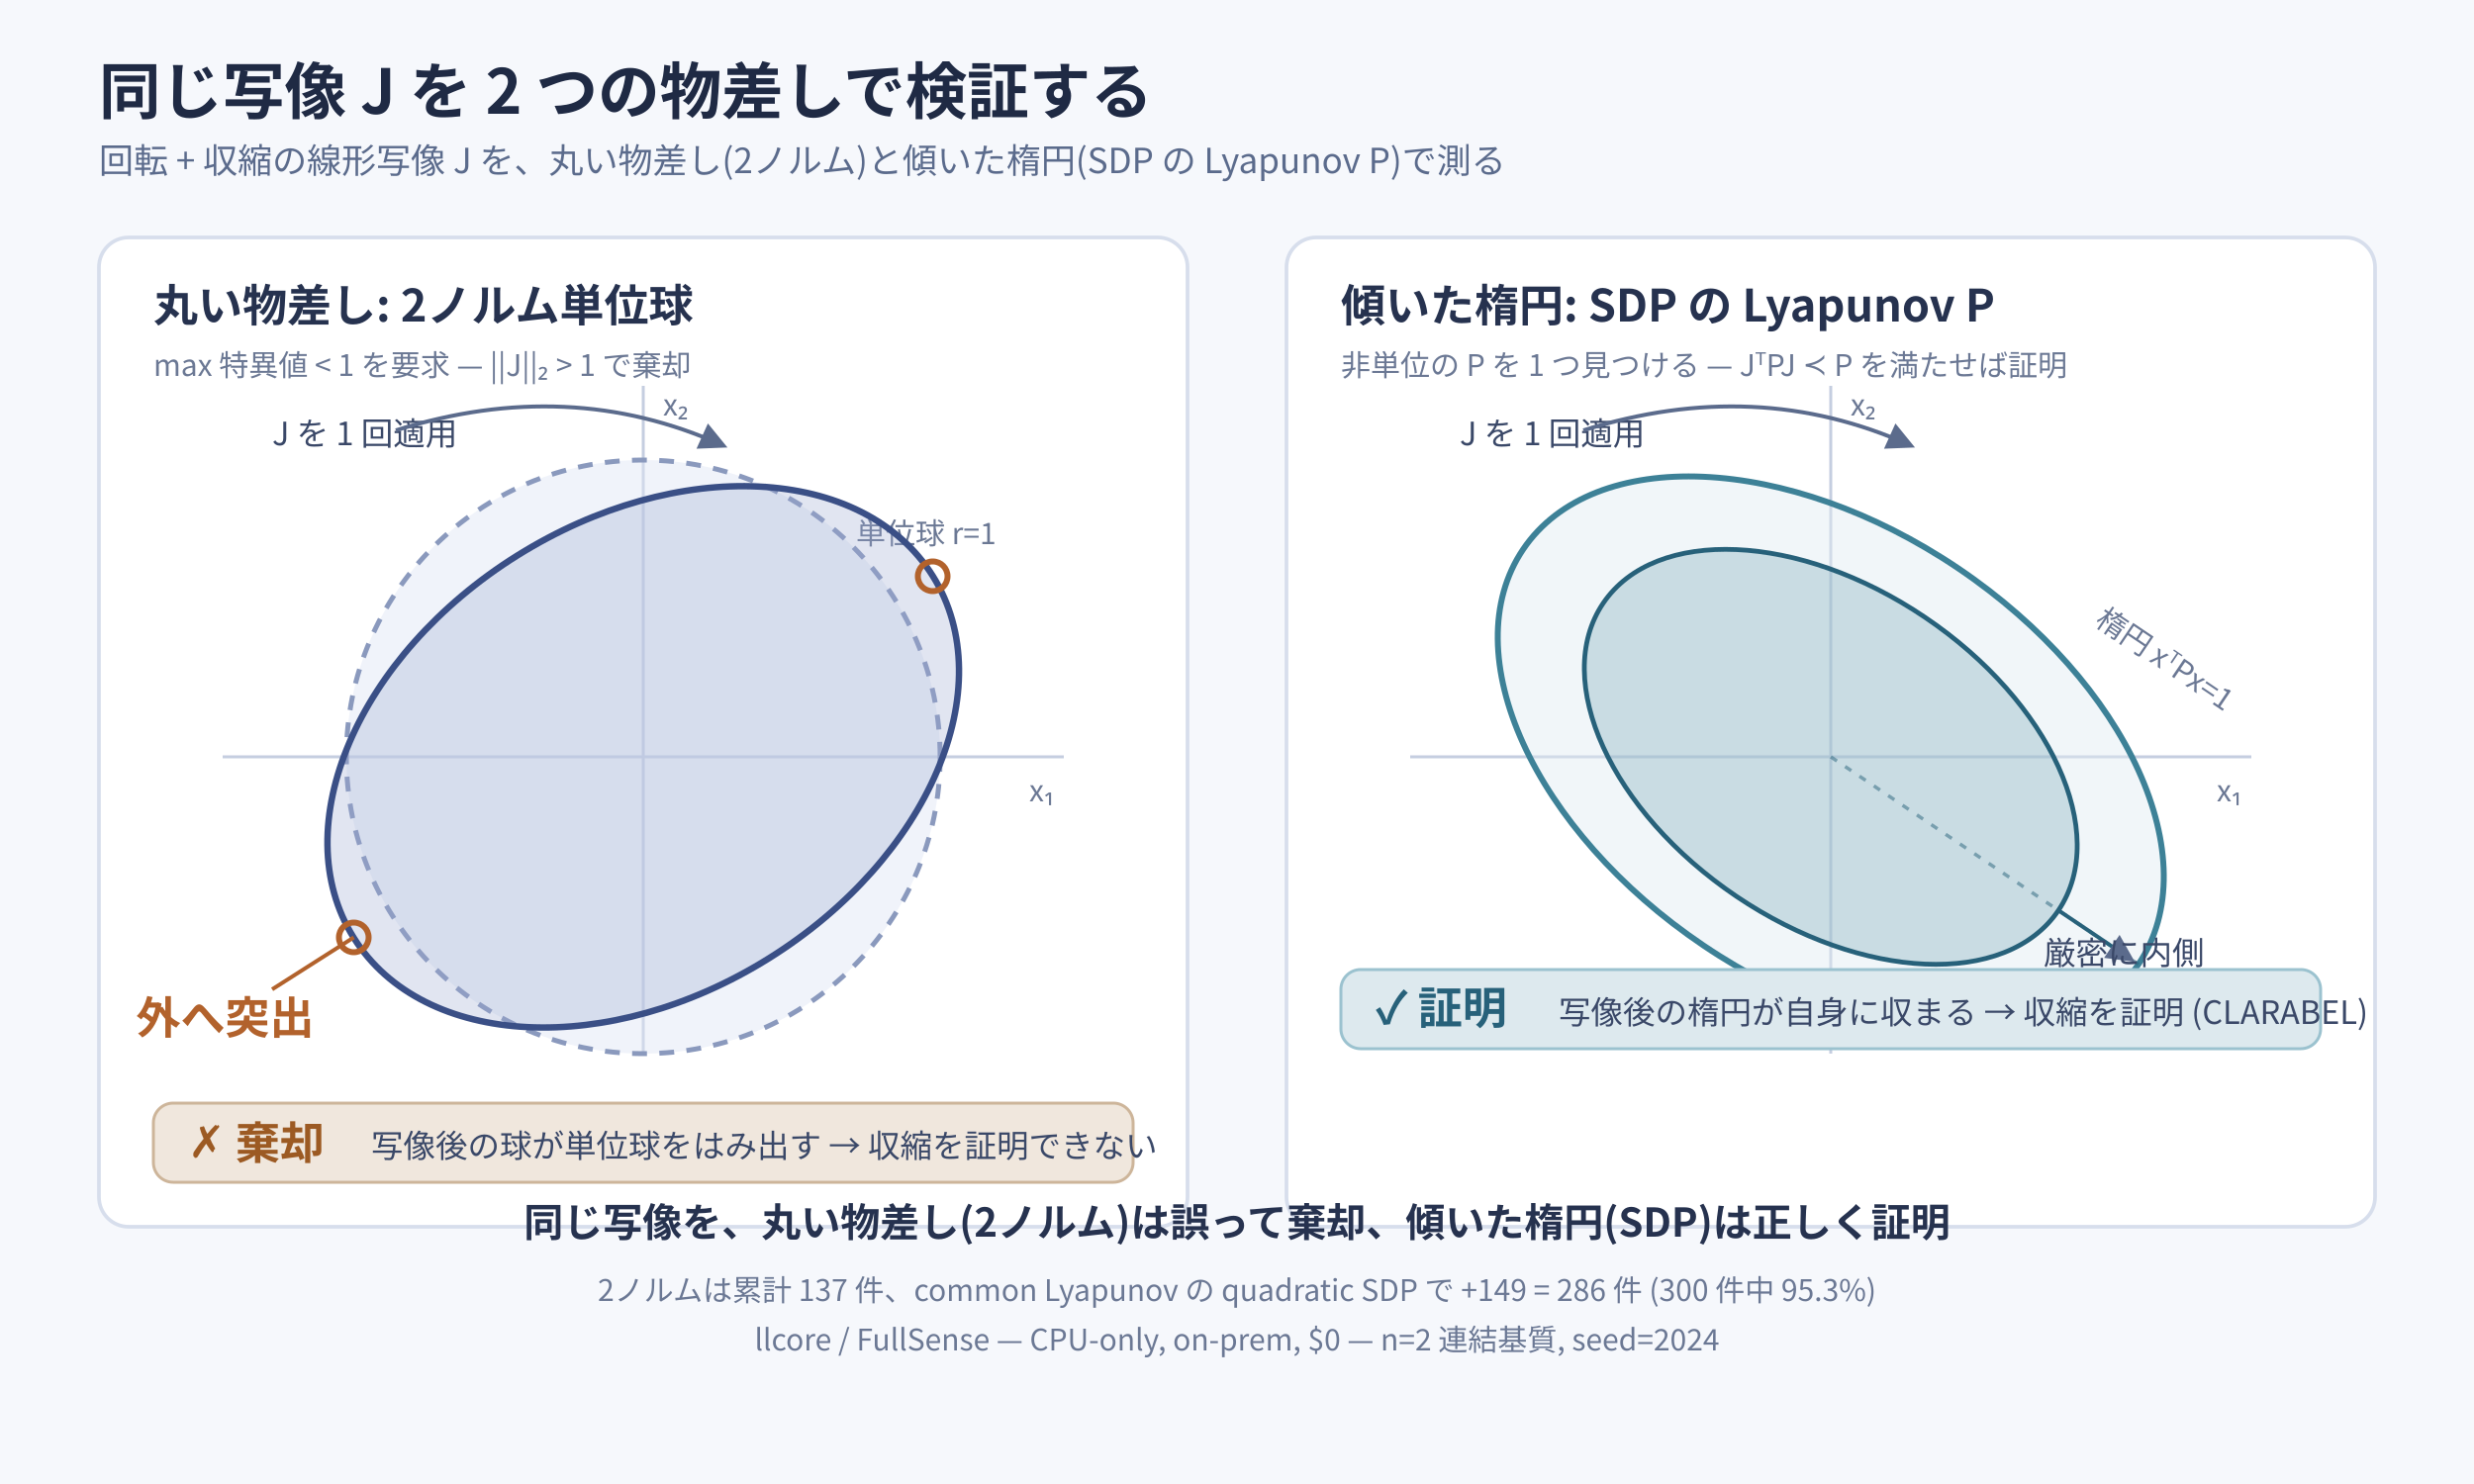
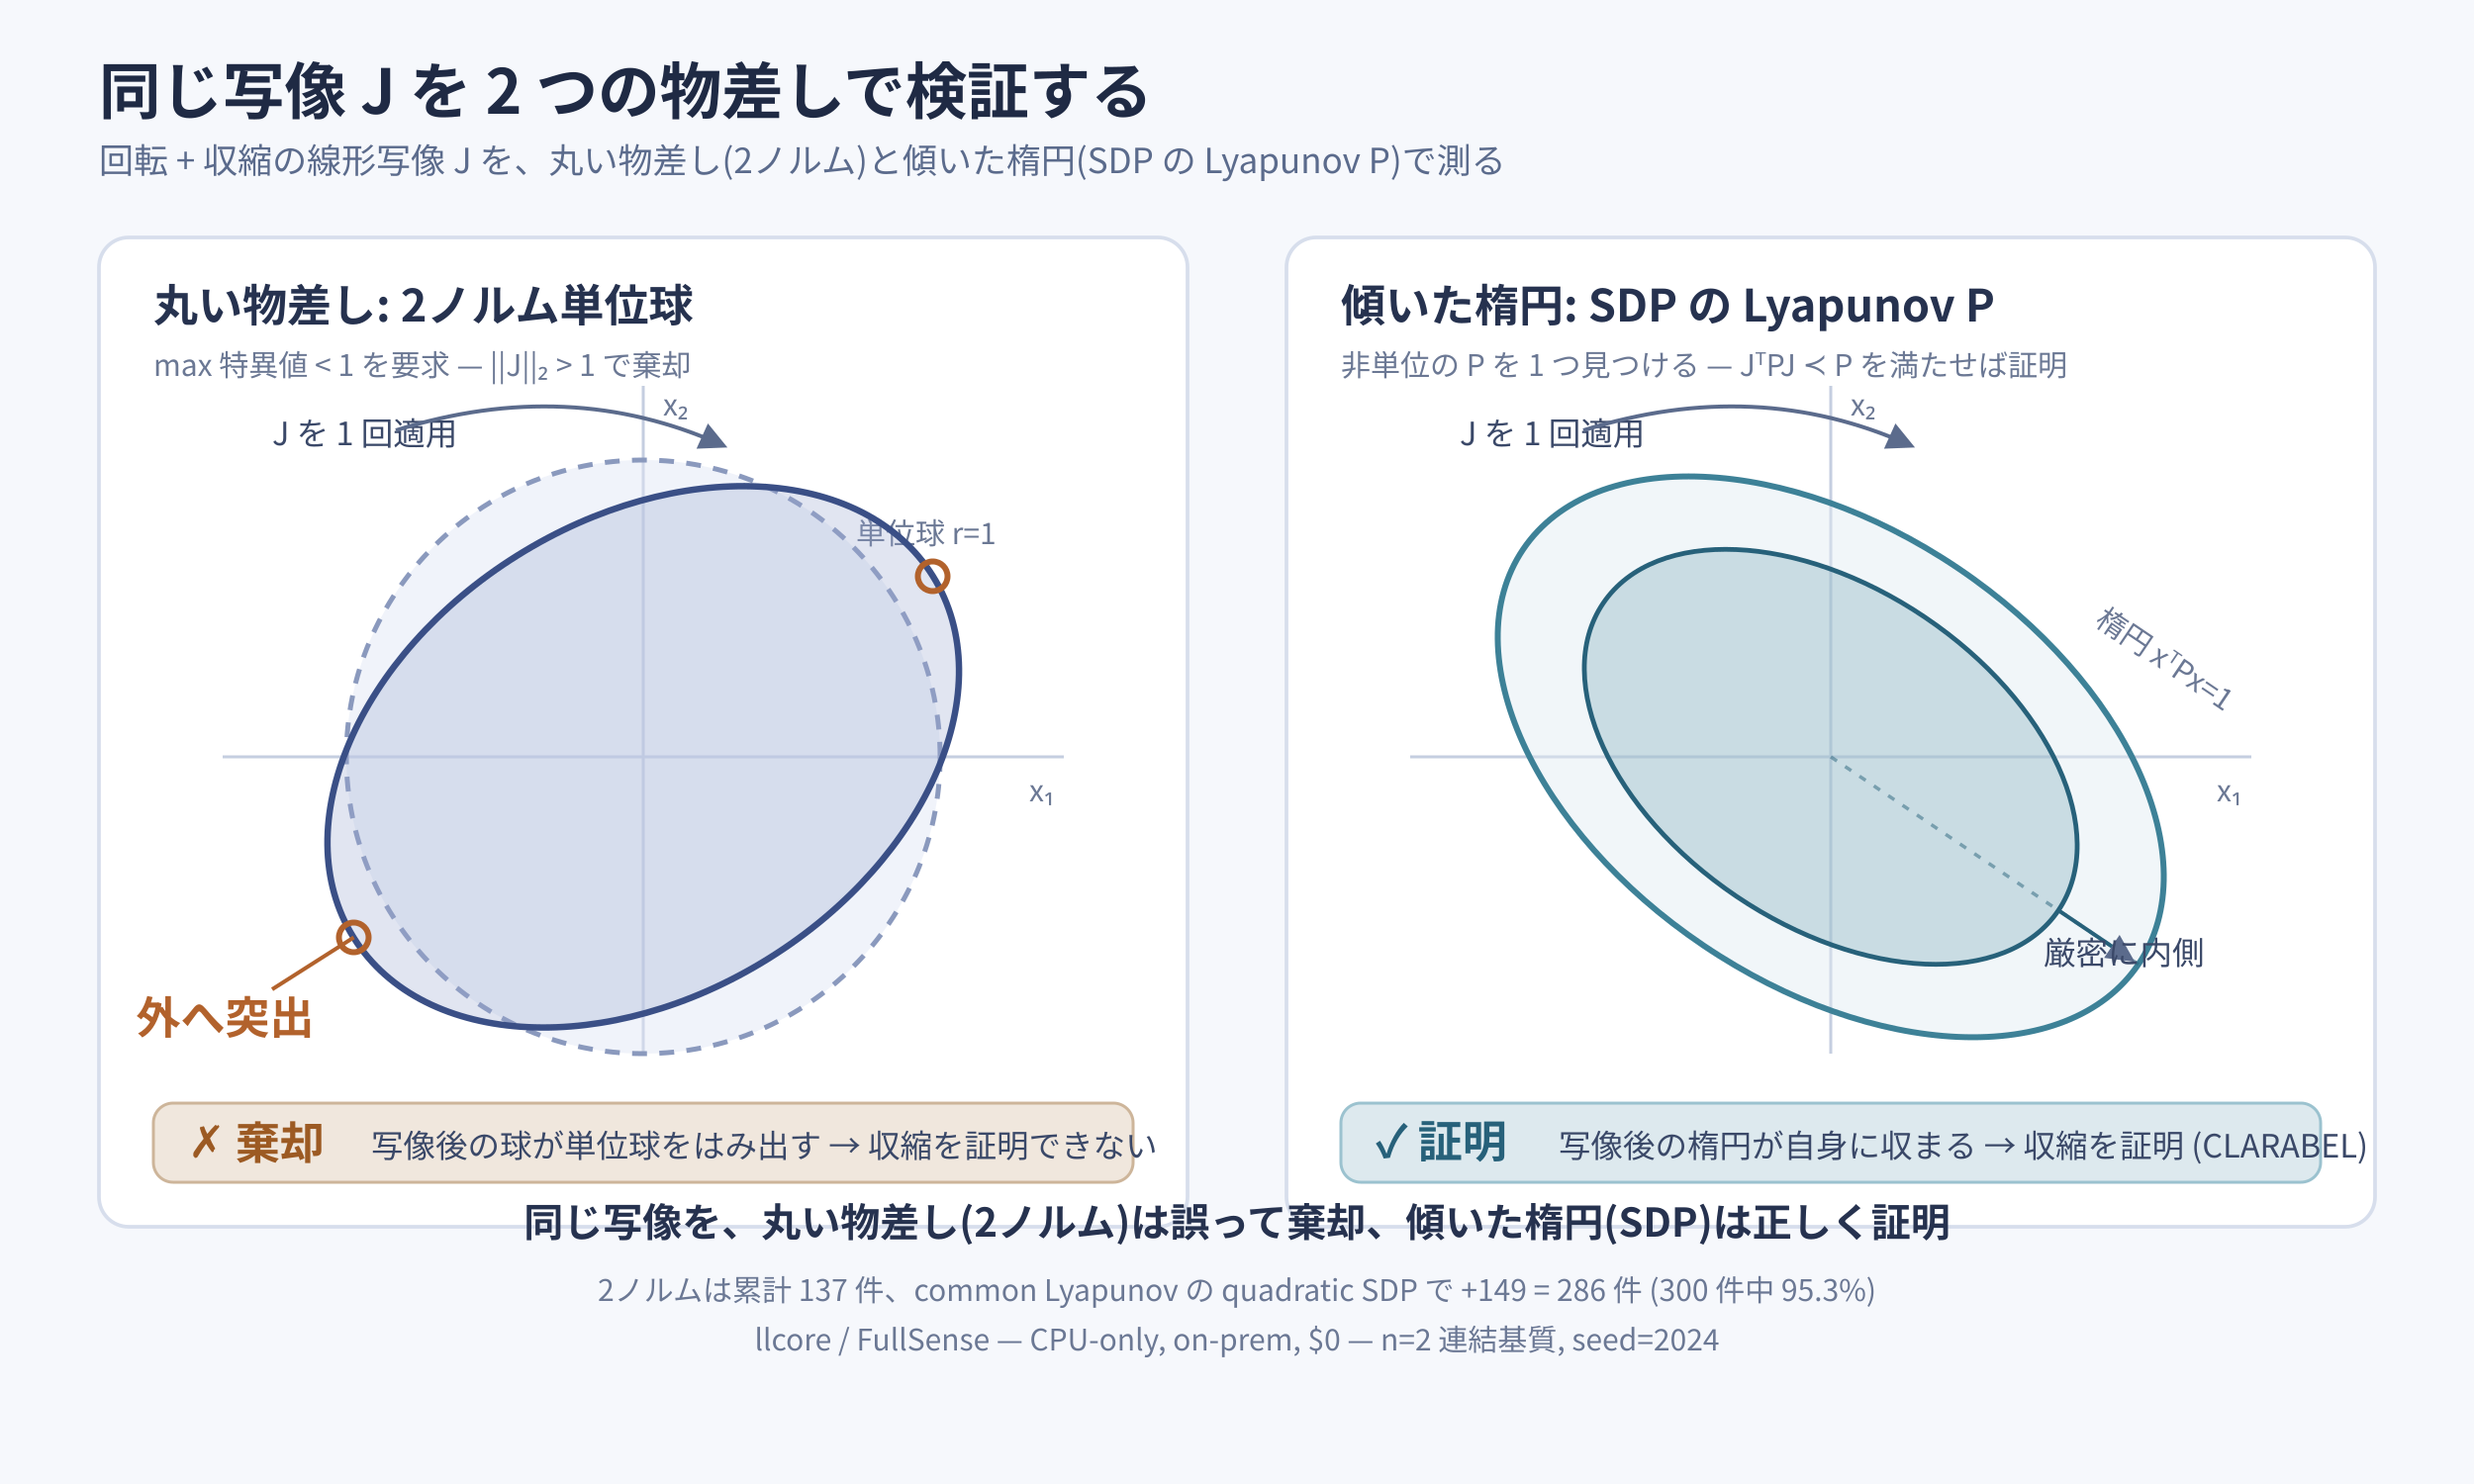
<svg xmlns="http://www.w3.org/2000/svg" viewBox="0 0 1000 600" font-family="'Segoe UI','Hiragino Sans','Noto Sans CJK JP',sans-serif">
  <defs>
    <marker id="ah" viewBox="0 0 10 10" refX="8" refY="5" markerWidth="7" markerHeight="7" orient="auto-start-reverse">
      <path d="M0 0 L10 5 L0 10 z" fill="#5b6b8c" />
    </marker>
    <style>
      .ttl{font-size:25px;font-weight:700;fill:#1f2a44}
      .sub{font-size:14px;fill:#5b6b8c}
      .panel{font-size:18px;font-weight:700;fill:#26324f}
      .lbl{font-size:13px;fill:#3a4868}
      .sm{font-size:12px;fill:#6b7894}
      .glyph{font-size:18px;font-weight:700}
      .cap{font-size:16px;font-weight:700;fill:#26324f}
    </style>
  </defs>
  <rect x="0" y="0" width="1000" height="600" fill="#f6f8fc" />
  <text class="ttl" x="40" y="46">同じ写像 J を 2 つの物差しで検証する</text>
  <text class="sub" x="40" y="70">回転 + 収縮の線形写像 J を、丸い物差し(2ノルム)と傾いた楕円(SDP の Lyapunov P)で測る</text>
  <g transform="translate(40,96)">
    <rect x="0" y="0" width="440" height="400" rx="12" fill="#ffffff" stroke="#d7deec" stroke-width="1.5" />
    <text class="panel" x="22" y="34">丸い物差し: 2ノルム単位球</text>
    <text class="sm" x="22" y="56">max 特異値 &lt; 1 を要求 — ||J||₂ &gt; 1 で棄却</text>
    <g transform="translate(220,210)">
      <line x1="-170" y1="0" x2="170" y2="0" stroke="#c5cee0" stroke-width="1.2" />
      <line x1="0" y1="120" x2="0" y2="-150" stroke="#c5cee0" stroke-width="1.2" />
      <text class="sm" x="156" y="18">x₁</text>
      <text class="sm" x="8" y="-138">x₂</text>
      <circle cx="0" cy="0" r="120" fill="#dfe6f5" fill-opacity="0.45" stroke="#8a99bd" stroke-width="2" stroke-dasharray="6 5" />
      <text class="sm" x="86" y="-86" fill="#5b6b8c">単位球 r=1</text>
      <g>
        <ellipse cx="0" cy="0" rx="138" ry="96" fill="#9aa9cf" fill-opacity="0.30" stroke="#3a4f86" stroke-width="2.6" transform="rotate(-32)">
          <animateTransform attributeName="transform" type="rotate" from="0" to="-32" dur="1.5s" fill="freeze" />
        </ellipse>
      </g>
      <g>
        <circle cx="-117" cy="73" r="6" fill="none" stroke="#b2622c" stroke-width="2.4" />
        <line x1="-117" y1="73" x2="-150" y2="94" stroke="#b2622c" stroke-width="1.6" />
        <text class="glyph" x="-205" y="112" fill="#b2622c">外へ突出</text>
      </g>
      <g>
        <circle cx="117" cy="-73" r="6" fill="none" stroke="#b2622c" stroke-width="2.4" />
      </g>
      <text class="lbl" x="-150" y="-126" fill="#3a4f86">J を 1 回適用</text>
      <path d="M-100 -132 q 70 -22 132 6" fill="none" stroke="#5b6b8c" stroke-width="1.6" marker-end="url(#ah)" />
    </g>
    <g transform="translate(22,372)">
      <rect x="0" y="-22" width="396" height="32" rx="8" fill="#f0e7dd" stroke="#cdb59a" stroke-width="1.2" />
      <text class="glyph" x="14" y="0" fill="#9c5a23">✗ 棄却</text>
      <text class="lbl" x="88" y="0">写像後の球が単位球をはみ出す → 収縮を証明できない</text>
    </g>
  </g>
  <g transform="translate(520,96)">
    <rect x="0" y="0" width="440" height="400" rx="12" fill="#ffffff" stroke="#d7deec" stroke-width="1.5" />
    <text class="panel" x="22" y="34">傾いた楕円: SDP の Lyapunov P</text>
    <text class="sm" x="22" y="56">非単位の P を 1 つ見つける — JᵀPJ ≺ P を満たせば証明</text>
    <g transform="translate(220,210)">
      <line x1="-170" y1="0" x2="170" y2="0" stroke="#c5cee0" stroke-width="1.2" />
      <line x1="0" y1="120" x2="0" y2="-150" stroke="#c5cee0" stroke-width="1.2" />
      <text class="sm" x="156" y="18">x₁</text>
      <text class="sm" x="8" y="-138">x₂</text>
      <ellipse cx="0" cy="0" rx="150" ry="92" fill="#e0ecf2" fill-opacity="0.45" stroke="#3d8197" stroke-width="2.4" transform="rotate(34)" />
      <text class="sm" x="58" y="-104" fill="#3d8197" transform="rotate(34)">楕円 xᵀPx=1</text>
      <ellipse cx="0" cy="0" rx="150" ry="92" fill="#3d8197" fill-opacity="0.22" stroke="#27617a" stroke-width="2.6" transform="rotate(34) scale(0.74)">
        <animateTransform attributeName="transform" type="scale" additive="sum" from="1" to="0.74" dur="1.5s" fill="freeze" />
      </ellipse>
      <g stroke="#27617a" stroke-width="1.4" fill="none">
        <path d="M0 0 L150 0" transform="rotate(34)" stroke-dasharray="3 4" opacity="0.5" />
      </g>
      <g transform="rotate(34)">
        <line x1="111" y1="0" x2="146" y2="0" stroke="#27617a" stroke-width="1.6" marker-end="url(#ah)" />
      </g>
      <text class="lbl" x="86" y="84" fill="#27617a">厳密に内側</text>
      <text class="lbl" x="-150" y="-126" fill="#27617a">J を 1 回適用</text>
      <path d="M-100 -132 q 70 -22 132 6" fill="none" stroke="#5b6b8c" stroke-width="1.6" marker-end="url(#ah)" />
    </g>
-     <g transform="translate(22,318)">
+     <g transform="translate(22,372)">
      <rect x="0" y="-22" width="396" height="32" rx="8" fill="#dde9ee" stroke="#9bc2cf" stroke-width="1.2" />
      <text class="glyph" x="14" y="0" fill="#27617a">✓ 証明</text>
      <text class="lbl" x="88" y="0">写像後の楕円が自身に収まる → 収縮を証明 (CLARABEL)</text>
    </g>
  </g>
  <text class="cap" x="500" y="500" text-anchor="middle">同じ写像を、丸い物差し(2ノルム)は誤って棄却、傾いた楕円(SDP)は正しく証明</text>
  <text class="sm" x="500" y="526" text-anchor="middle">2ノルムは累計 137 件、common Lyapunov の quadratic SDP で +149 = 286 件 (300 件中 95.3%)</text>
  <text class="sm" x="500" y="546" text-anchor="middle">llcore / FullSense — CPU-only, on-prem, $0 — n=2 連結基質, seed=2024</text>
</svg>
